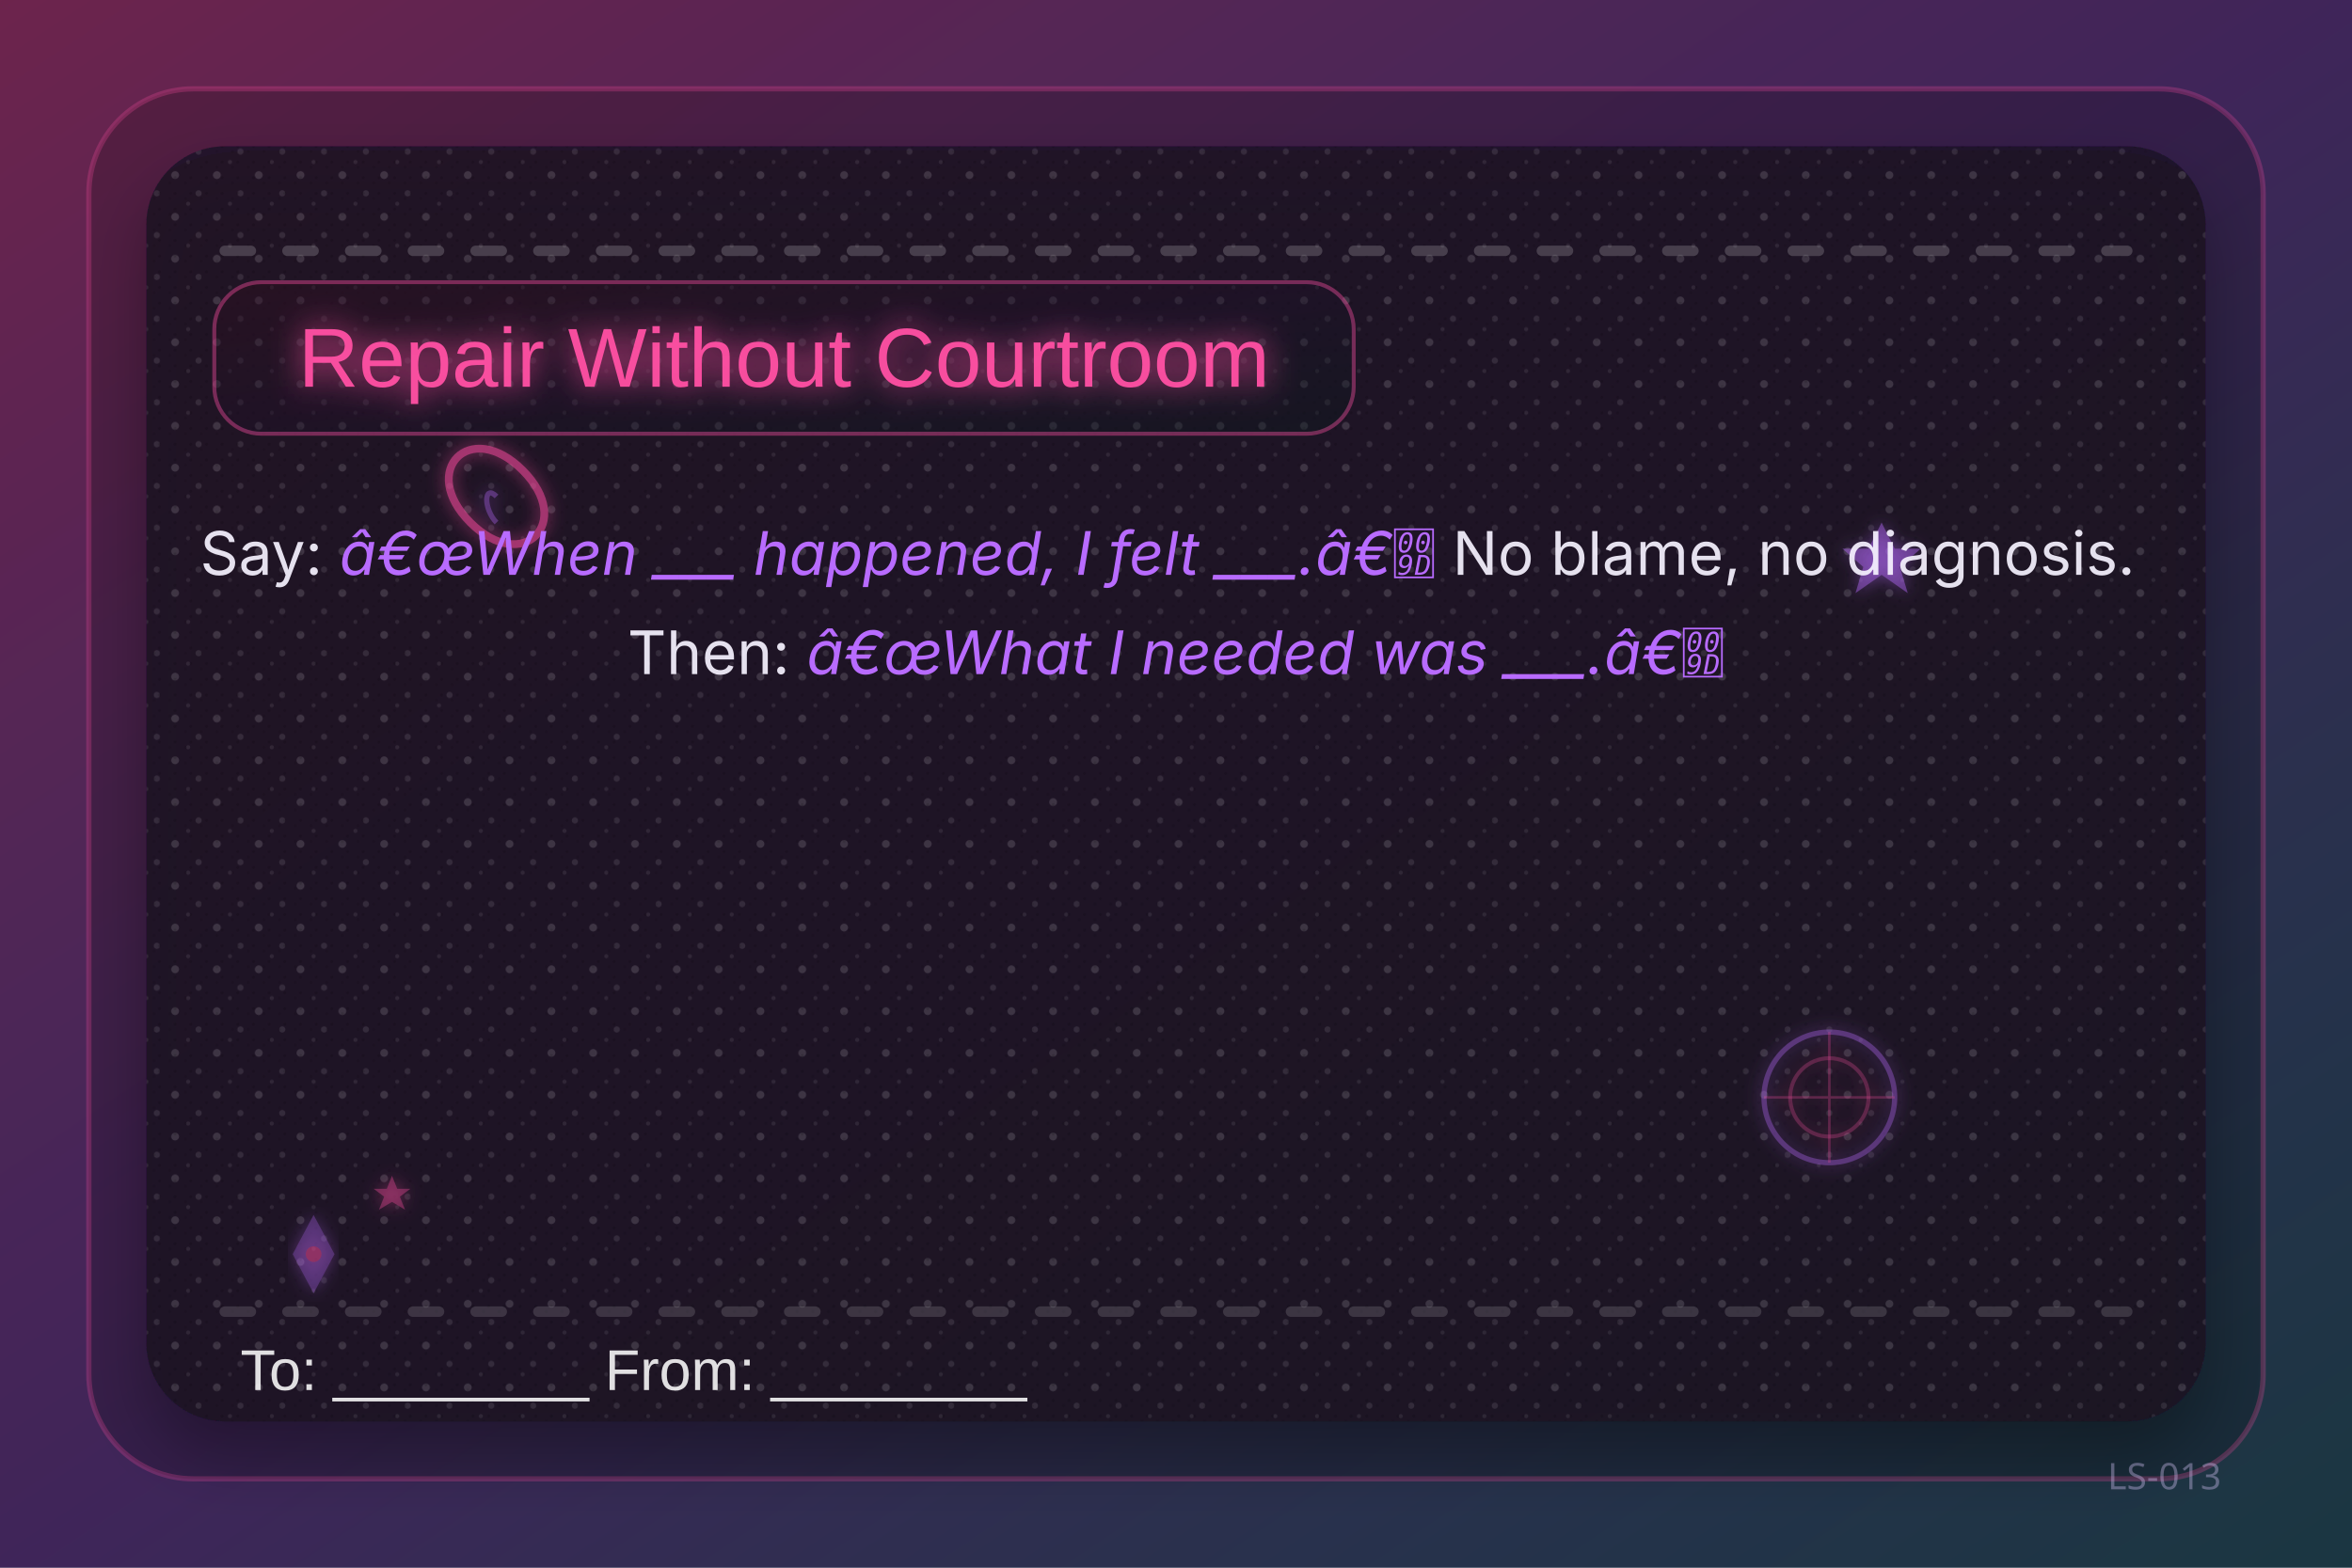
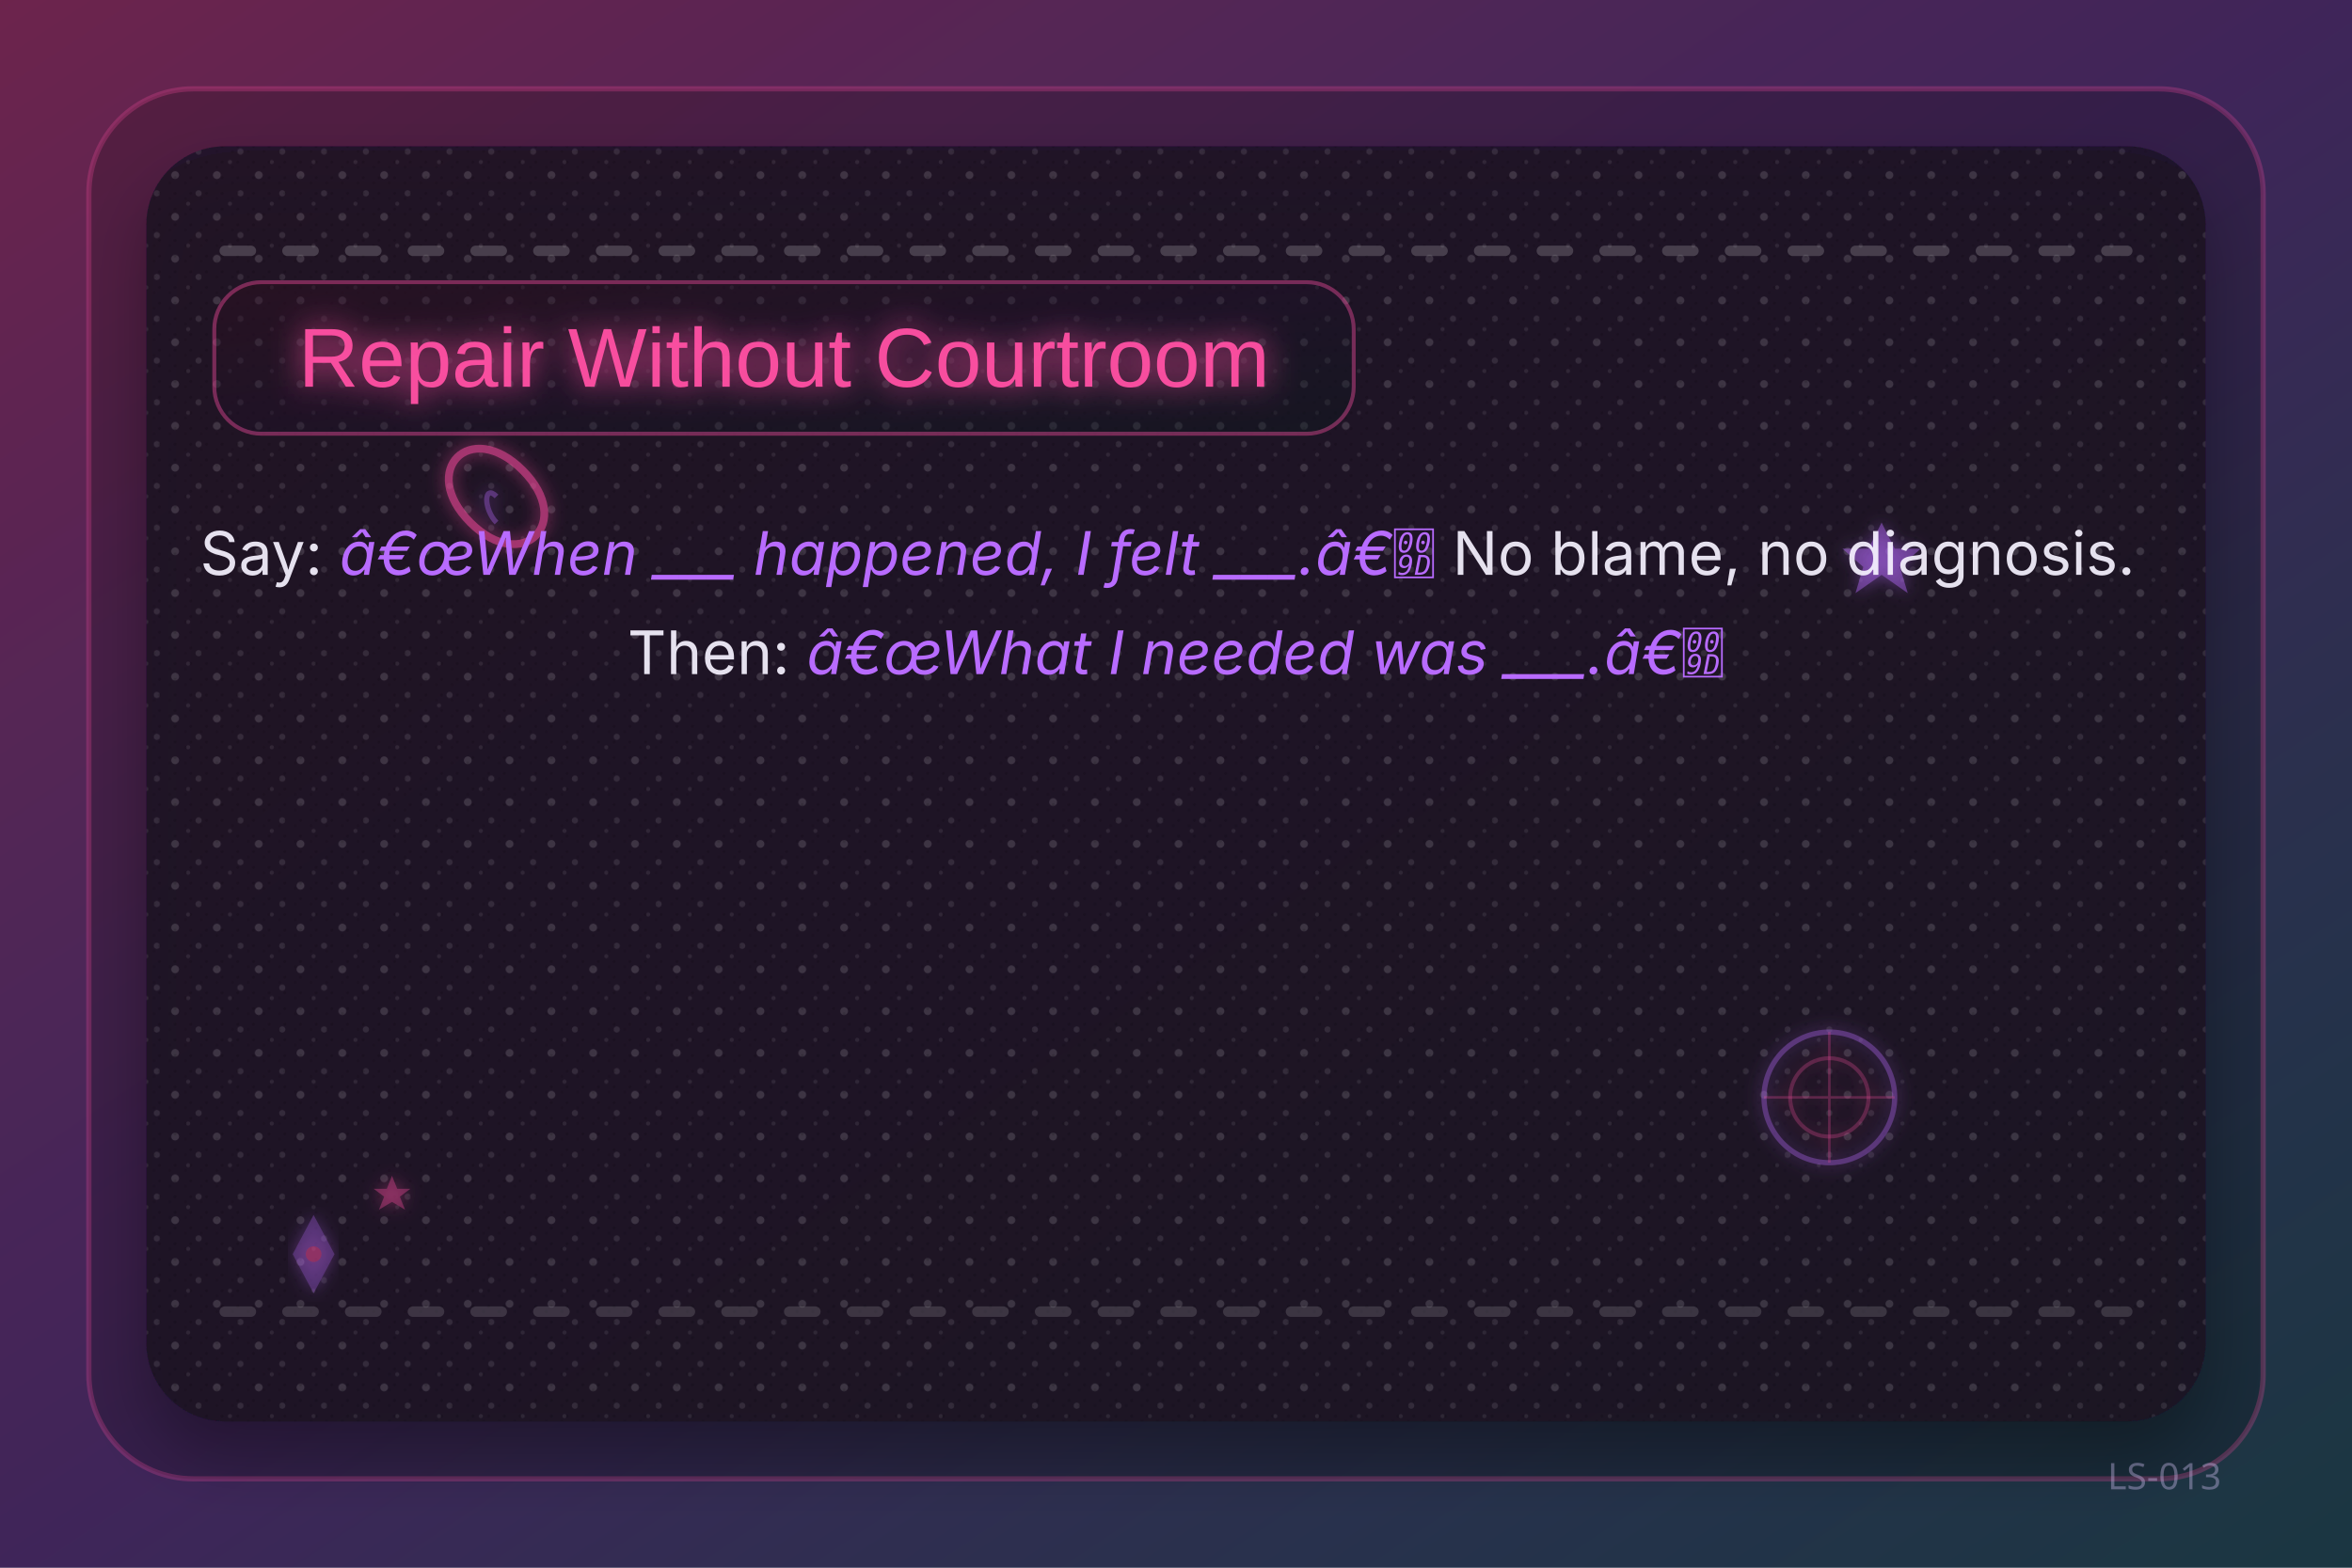
<svg xmlns="http://www.w3.org/2000/svg" viewBox="0 0 900 600">
  <defs>
    <linearGradient id="grad-LS-013" x1="0" y1="0" x2="1" y2="1">
      <stop offset="0%" stop-color="#ff4fa3" stop-opacity="0.4" />
      <stop offset="50%" stop-color="#b86bff" stop-opacity="0.3" />
      <stop offset="100%" stop-color="#55f0ff" stop-opacity="0.2" />
    </linearGradient>
    <pattern id="dots-LS-013" width="16" height="16" patternUnits="userSpaceOnUse">
      <circle cx="3" cy="3" r="1.5" fill="rgba(255,255,255,.14)" />
      <circle cx="12" cy="10" r="1.2" fill="rgba(255,255,255,.10)" />
      <circle cx="8" cy="14" r="0.8" fill="rgba(255,255,255,.08)" />
    </pattern>
    <pattern id="grain-LS-013" width="6" height="6" patternUnits="userSpaceOnUse">
      <rect width="6" height="6" fill="rgba(255,255,255,.02)" />
      <circle cx="1" cy="2" r="0.6" fill="rgba(0,0,0,.12)" />
      <circle cx="5" cy="4" r="0.6" fill="rgba(0,0,0,.10)" />
    </pattern>
    <filter id="shadow-LS-013" x="-40%" y="-40%" width="180%" height="180%">
      <feDropShadow dx="0" dy="14" stdDeviation="12" flood-opacity=".35" />
    </filter>
    <filter id="glow-LS-013" x="-60%" y="-60%" width="220%" height="220%">
      <feGaussianBlur stdDeviation="6" result="coloredBlur" />
      <feMerge>
        <feMergeNode in="coloredBlur" />
        <feMergeNode in="SourceGraphic" />
      </feMerge>
    </filter>
    <filter id="softGlow-LS-013">
      <feGaussianBlur stdDeviation="3" result="blur" />
      <feMerge>
        <feMergeNode in="blur" />
        <feMergeNode in="SourceGraphic" />
      </feMerge>
    </filter>
  </defs>
  <rect width="900" height="600" fill="#0b0712" />
  <rect width="900" height="600" fill="url(#grad-LS-013)" />
  <rect x="34" y="34" width="832" height="532" rx="40" fill="rgba(0,0,0,.18)" stroke="rgba(255,79,163,.25)" stroke-width="2" />
  <rect x="56" y="56" width="788" height="488" rx="30" fill="rgba(20,10,34,.85)" filter="url(#shadow-LS-013)" />
  <rect x="56" y="56" width="788" height="488" rx="30" fill="url(#dots-LS-013)" />
  <rect x="56" y="56" width="788" height="488" rx="30" fill="url(#grain-LS-013)" />
  <path d="M86 96h728" stroke="rgba(255,255,255,.18)" stroke-width="4" stroke-linecap="round" stroke-dasharray="10 14" />
  <path d="M86 502h728" stroke="rgba(255,255,255,.14)" stroke-width="4" stroke-linecap="round" stroke-dasharray="10 14" />
  <g opacity=".85" filter="url(#softGlow-LS-013)">
    <path d="M 200 180 C 180 160, 160 180, 180 200 C 200 220, 220 200, 200 180 Z" fill="none" stroke="#ff4fa3" stroke-width="3" opacity="0.6" />
    <path d="M 190 190 C 185 185, 185 195, 190 200" fill="none" stroke="#b86bff" stroke-width="2" opacity="0.4" />
    <path d="M 720 200 L 725 210 L 735 210 L 727 217 L 730 227 L 720 220 L 710 227 L 713 217 L 705 210 L 715 210 Z" fill="#b86bff" opacity="0.5" />
    <path d="M 150 450 L 152 455 L 157 455 L 153 458 L 155 463 L 150 460 L 145 463 L 147 458 L 143 455 L 148 455 Z" fill="#ff4fa3" opacity="0.4" />
    <circle cx="700" cy="420" r="25" fill="none" stroke="#b86bff" stroke-width="2" opacity="0.4" />
    <circle cx="700" cy="420" r="15" fill="none" stroke="#ff4fa3" stroke-width="1.5" opacity="0.3" />
    <path d="M 700 395 L 700 445 M 675 420 L 725 420" stroke="#ff4fa3" stroke-width="1" opacity="0.3" />
  </g>
  <rect x="82" y="108" width="436" height="58" rx="18" fill="rgba(0,0,0,.35)" stroke="rgba(255,79,163,.4)" stroke-width="1.5" />
  <rect x="82" y="108" width="436" height="58" rx="18" fill="url(#grad-LS-013)" opacity="0.2" />
  <text x="300" y="148" font-family="Arial Black, Arial, sans-serif" font-size="32" fill="rgba(255,79,163,.95)" text-anchor="middle" filter="url(#glow-LS-013)">Repair Without Courtroom</text>
  <text x="450" y="220" font-family="system-ui, -apple-system, sans-serif" font-size="23" fill="rgba(246,242,255,.92)" text-anchor="middle">
    <tspan x="450" dy="0">Say: <tspan font-style="italic" fill="#b86bff">â€œWhen ___ happened, I felt ___.â€</tspan> No blame, no diagnosis.</tspan>
    <tspan x="450" dy="38">Then: <tspan font-style="italic" fill="#b86bff">â€œWhat I needed was ___.â€</tspan>
    </tspan>
  </text>
  <g transform="translate(120 480)" opacity="0.5" filter="url(#softGlow-LS-013)">
    <path d="M 0 -15 L 8 0 L 0 15 L -8 0 Z" fill="#b86bff" opacity="0.6" />
    <circle cx="0" cy="0" r="3" fill="#ff4fa3" />
  </g>
  <text x="850" y="570" font-family="system-ui, sans-serif" font-size="14" fill="#c8b9e8" opacity="0.4" text-anchor="end">LS-013</text>
-   <text x="92" y="532" font-family="Arial, sans-serif" font-size="22" fill="rgba(255,255,255,.86)">To: ________   From: ________</text>
</svg>
